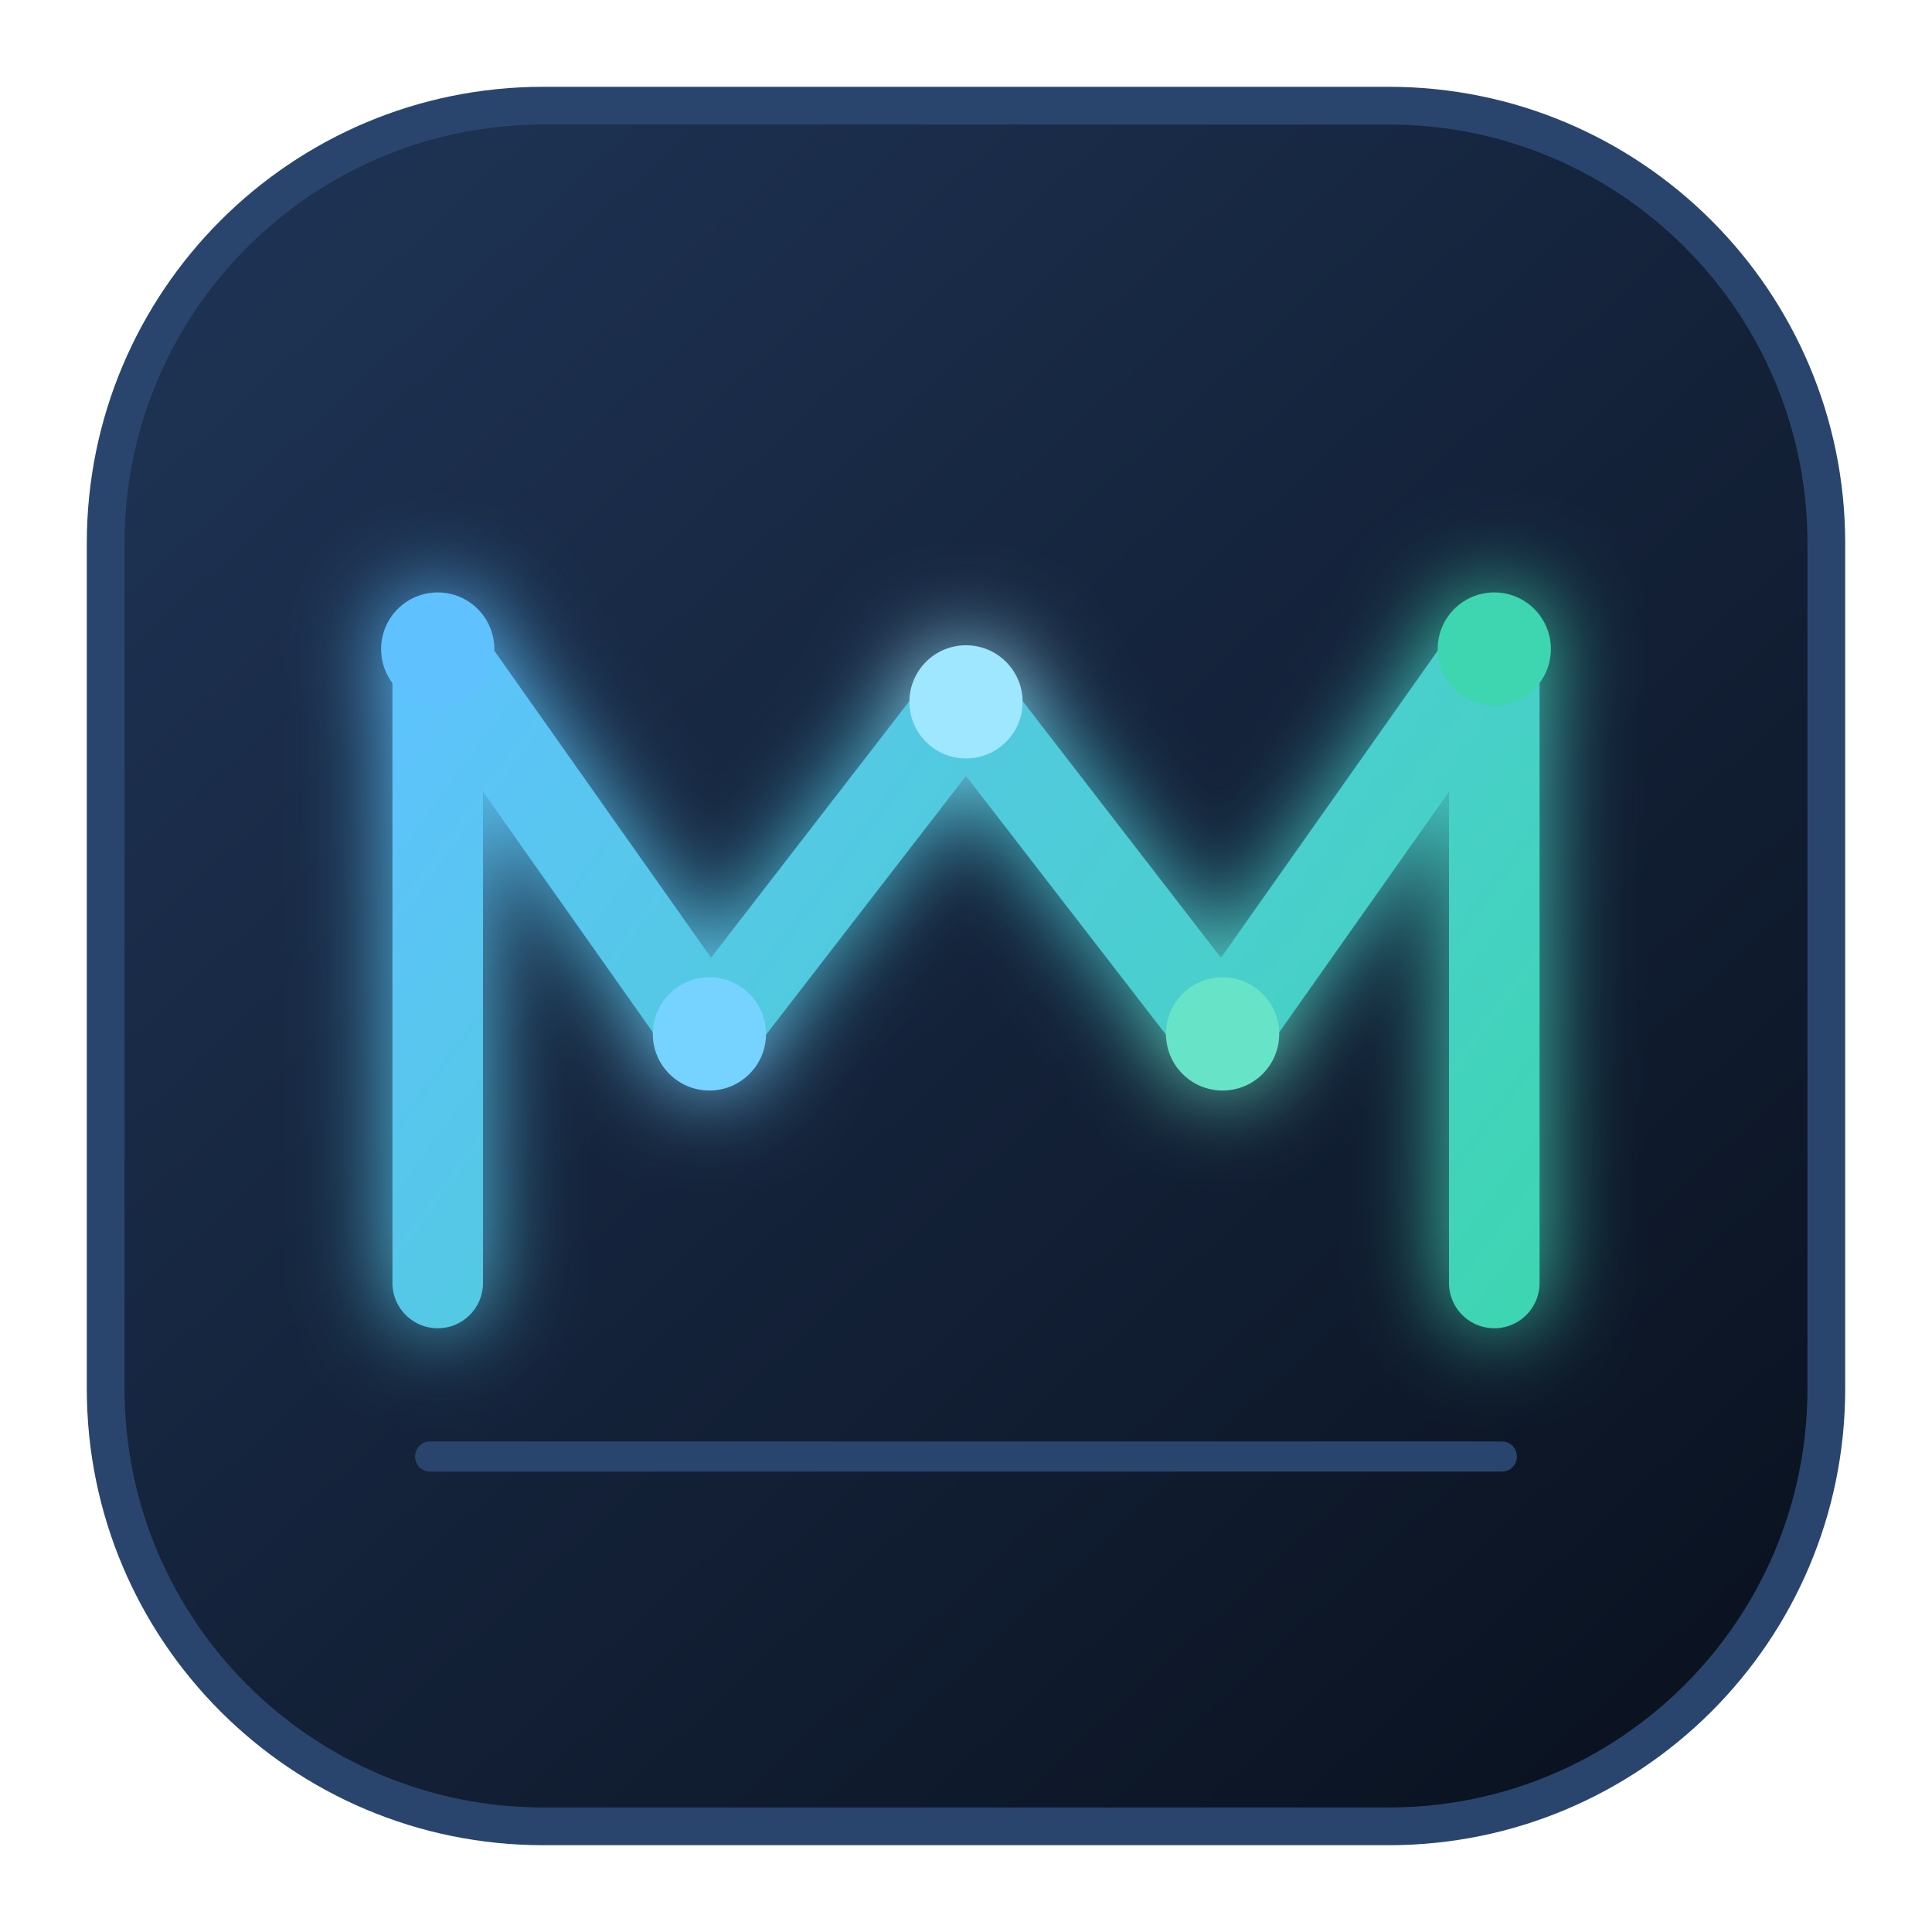
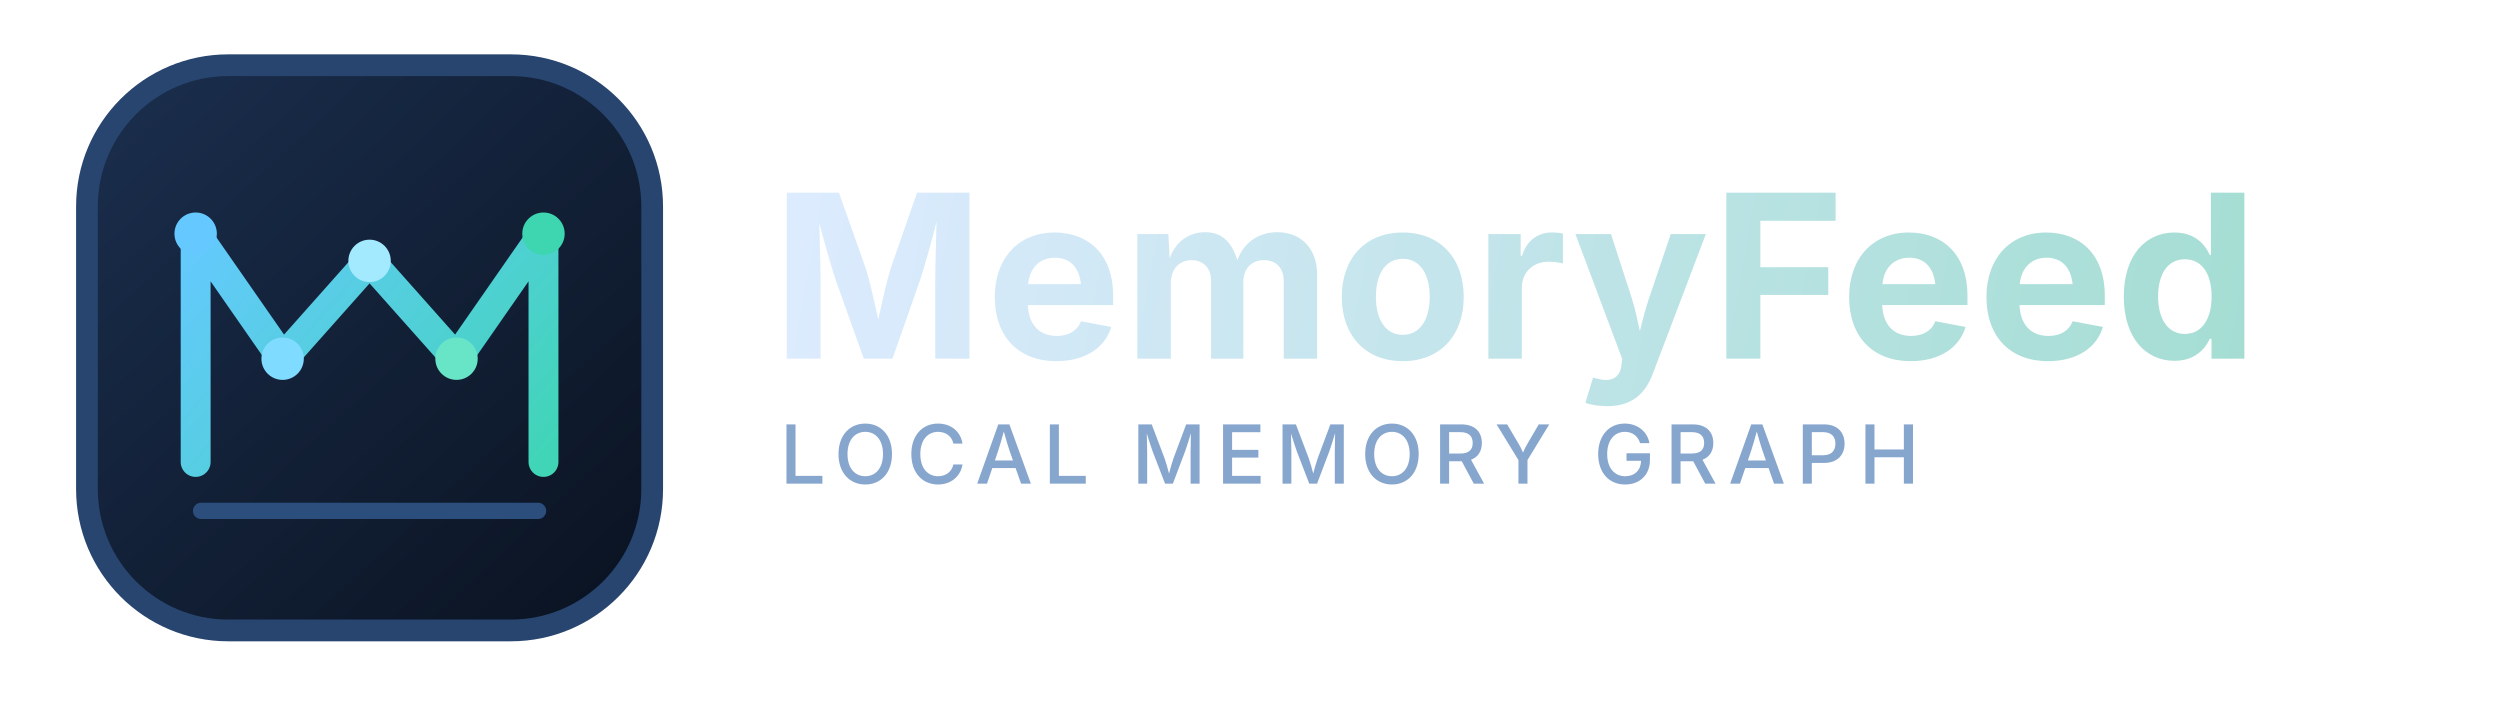
- <svg xmlns="http://www.w3.org/2000/svg" width="512" height="512" viewBox="0 0 512 512" fill="none">
+ <svg xmlns="http://www.w3.org/2000/svg" width="920" height="260" viewBox="0 0 920 260" fill="none">
  <defs>
-     <linearGradient id="mf-bg" x1="64" y1="48" x2="448" y2="464" gradientUnits="userSpaceOnUse">
-       <stop offset="0" stop-color="#1E3354" />
+     <linearGradient id="mf-chip-bg" x1="40" y1="26" x2="234" y2="234" gradientUnits="userSpaceOnUse">
+       <stop offset="0" stop-color="#1A2E4D" />
      <stop offset="1" stop-color="#0A1220" />
    </linearGradient>
-     <linearGradient id="mf-stroke" x1="116" y1="150" x2="404" y2="362" gradientUnits="userSpaceOnUse">
-       <stop offset="0" stop-color="#5FC2FF" />
+     <linearGradient id="mf-line" x1="78" y1="74" x2="206" y2="186" gradientUnits="userSpaceOnUse">
+       <stop offset="0" stop-color="#65C9FF" />
      <stop offset="1" stop-color="#3DD6B0" />
    </linearGradient>
-     <filter id="mf-glow" x="74" y="108" width="364" height="300" filterUnits="userSpaceOnUse" color-interpolation-filters="sRGB">
-       <feGaussianBlur stdDeviation="12" result="blur" />
-       <feBlend in="SourceGraphic" in2="blur" mode="normal" />
-     </filter>
+     <linearGradient id="mf-text" x1="286" y1="82" x2="870" y2="188" gradientUnits="userSpaceOnUse">
+       <stop offset="0" stop-color="#DDEBFF" />
+       <stop offset="1" stop-color="#9FDCCF" />
+     </linearGradient>
  </defs>
-   <rect x="28" y="28" width="456" height="456" rx="116" fill="url(#mf-bg)" />
-   <rect x="28" y="28" width="456" height="456" rx="116" stroke="#2A456D" stroke-width="10" />
-   <g filter="url(#mf-glow)">
-     <path d="M116 340V172L188 274L256 186L324 274L396 172V340" stroke="url(#mf-stroke)" stroke-width="24" stroke-linecap="round" stroke-linejoin="round" />
-     <circle cx="116" cy="172" r="15" fill="#5FC2FF" />
-     <circle cx="188" cy="274" r="15" fill="#76D3FF" />
-     <circle cx="256" cy="186" r="15" fill="#9FE6FF" />
-     <circle cx="324" cy="274" r="15" fill="#67E4C8" />
-     <circle cx="396" cy="172" r="15" fill="#3DD6B0" />
-   </g>
-   <path d="M114 386H398" stroke="#2A456D" stroke-width="8" stroke-linecap="round" />
+   <rect x="32" y="24" width="208" height="208" rx="52" fill="url(#mf-chip-bg)" stroke="#27456F" stroke-width="8" />
+   <path d="M72 170V86L104 132L136 96L168 132L200 86V170" stroke="url(#mf-line)" stroke-width="11" stroke-linecap="round" stroke-linejoin="round" />
+   <circle cx="72" cy="86" r="7.8" fill="#65C9FF" />
+   <circle cx="104" cy="132" r="7.8" fill="#7FDBFF" />
+   <circle cx="136" cy="96" r="7.8" fill="#A3EAFF" />
+   <circle cx="168" cy="132" r="7.8" fill="#68E4C7" />
+   <circle cx="200" cy="86" r="7.8" fill="#3DD6B0" />
+   <path d="M74 188H198" stroke="#2B4E7D" stroke-width="6" stroke-linecap="round" />
+   <text x="284" y="132" fill="url(#mf-text)" font-family="Segoe UI, Inter, Arial, sans-serif" font-size="84" font-weight="700" letter-spacing="0.5">
+     MemoryFeed
+   </text>
+   <text x="287" y="178" fill="#87A6CE" font-family="Segoe UI, Inter, Arial, sans-serif" font-size="30" font-weight="500" letter-spacing="3.8">
+     LOCAL MEMORY GRAPH
+   </text>
</svg>
